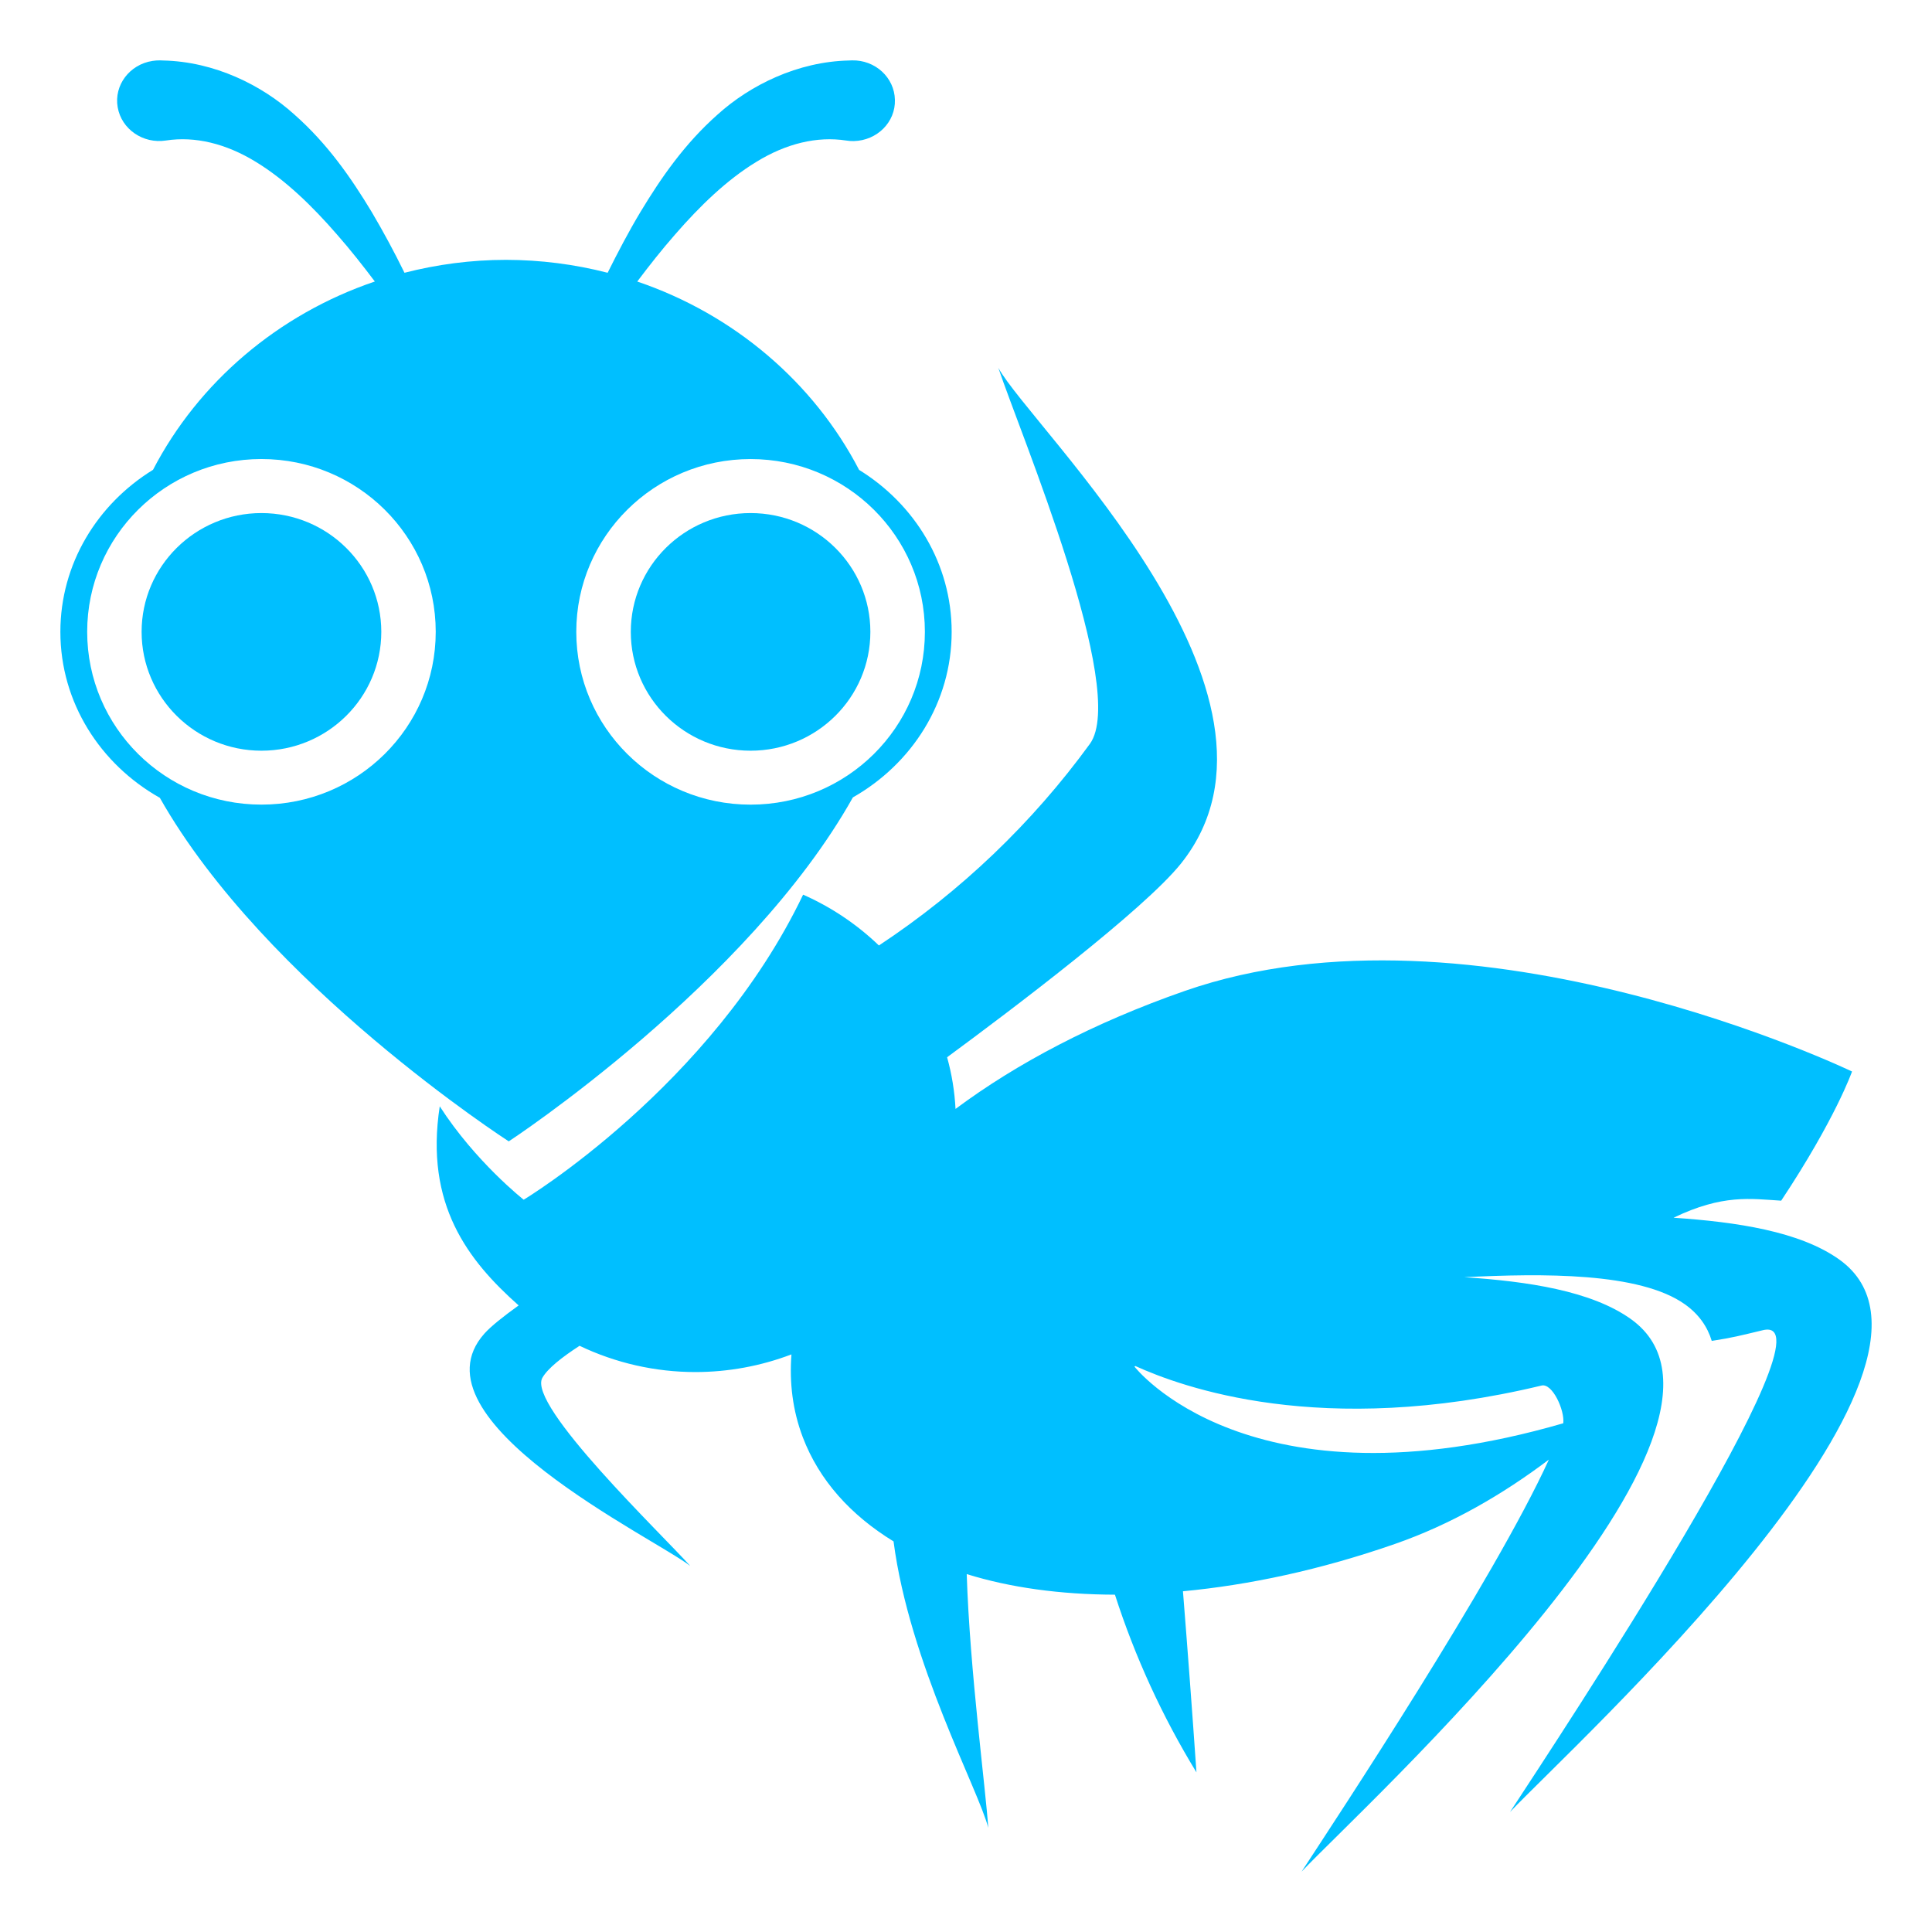
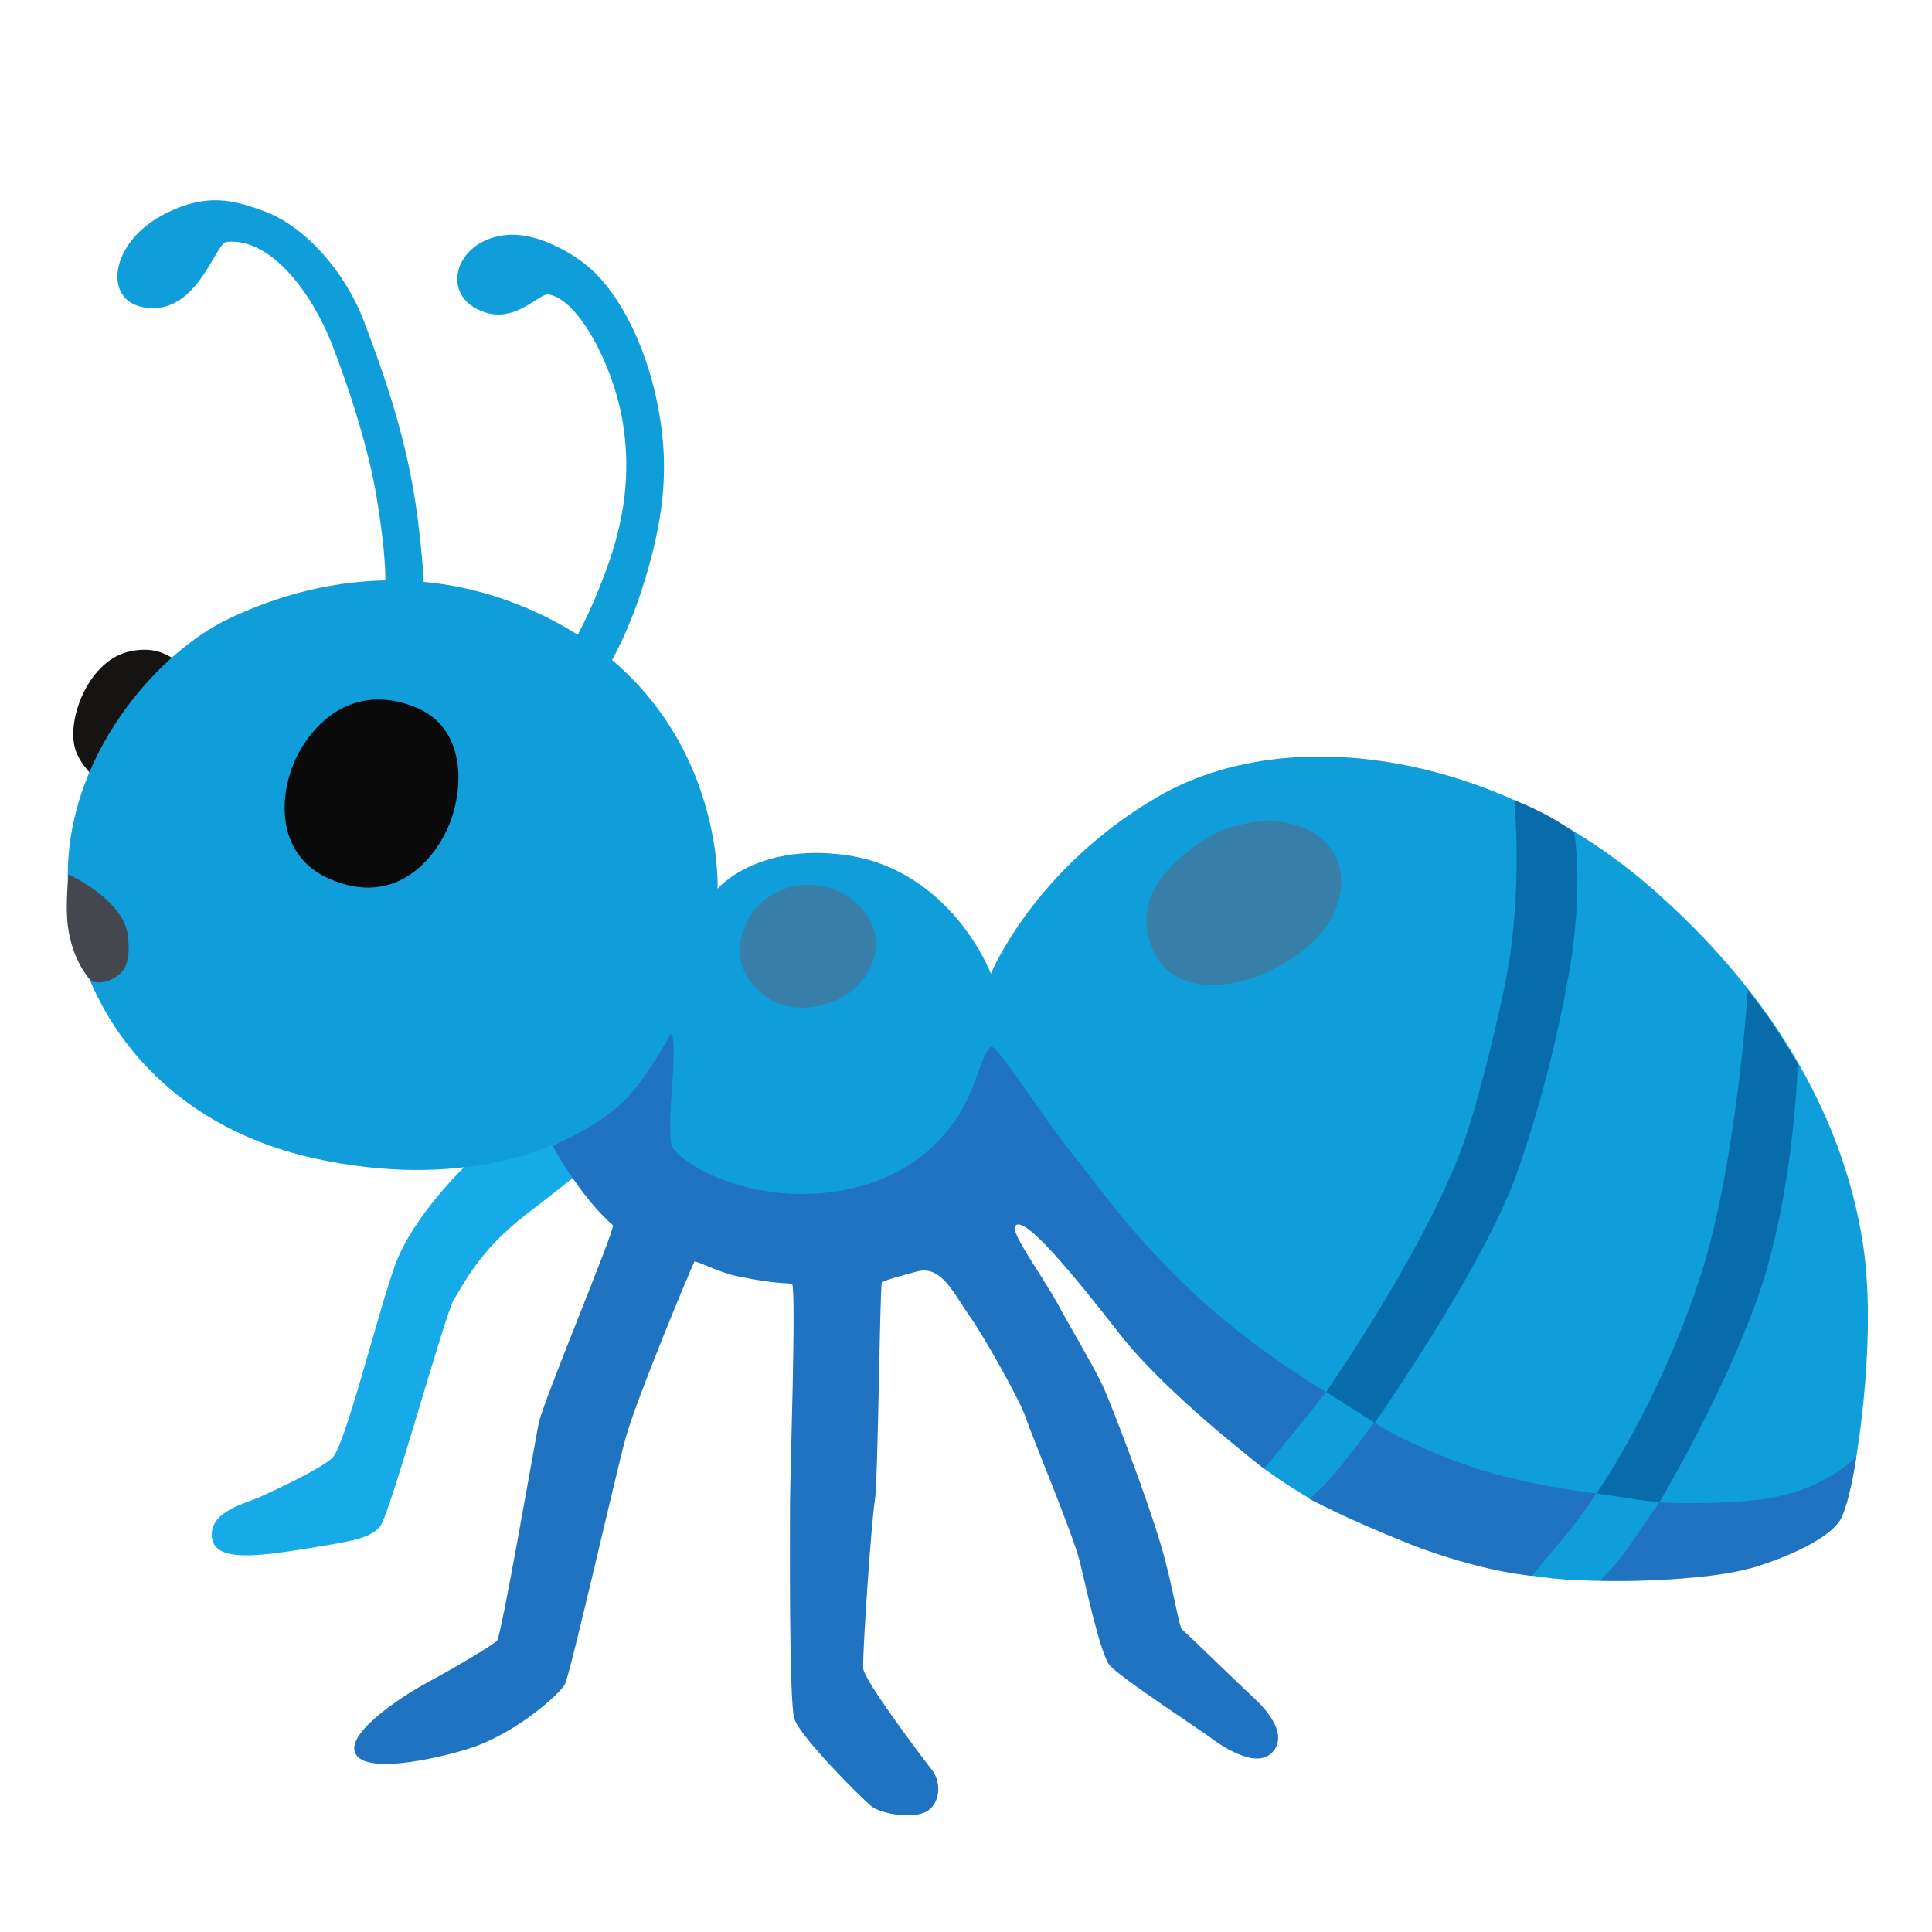
- <svg xmlns="http://www.w3.org/2000/svg" viewBox="0 0 64 64" aria-hidden="true" role="img" class="iconify iconify--emojione-monotone" preserveAspectRatio="xMidYMid meet" fill="#000000">
+ <svg xmlns="http://www.w3.org/2000/svg" viewBox="0 0 128 128" aria-hidden="true" role="img" class="iconify iconify--noto" preserveAspectRatio="xMidYMid meet" fill="#000000">
  <g id="SVGRepo_bgCarrier" stroke-width="0" />
  <g id="SVGRepo_tracerCarrier" stroke-linecap="round" stroke-linejoin="round" />
  <g id="SVGRepo_iconCarrier">
-     <path d="M60.931 41.725c-1.308-.935-3.411-1.246-5.493-1.386c1.629-.784 2.55-.628 3.566-.565c1.801-2.715 2.347-4.279 2.347-4.279s-12.507-6.014-22.106-2.668c-3.009 1.049-5.563 2.396-7.592 3.908a7.879 7.879 0 0 0-.279-1.712c2.089-1.537 6.528-4.886 7.754-6.425c4.446-5.59-4.949-14.404-6.057-16.412c.727 2.17 4.316 10.684 3.032 12.457a27.173 27.173 0 0 1-6.988 6.677a8.691 8.691 0 0 0-2.511-1.683c-3.038 6.355-9.256 10.107-9.256 10.105c.001 0-1.594-1.25-2.781-3.094c-.5 3.25.932 5.104 2.614 6.596c-.508.365-.92.693-1.132.93c-2.555 2.857 5.655 6.787 6.816 7.701c-.893-1.008-5.419-5.332-4.897-6.236c.175-.305.636-.673 1.231-1.058a8.894 8.894 0 0 0 3.84.87a8.956 8.956 0 0 0 3.179-.585c-.072.938.04 1.861.375 2.743c.542 1.426 1.589 2.584 3.007 3.452c.523 4.017 2.82 8.238 3.137 9.487c-.082-1.278-.611-5.203-.713-8.404c1.437.447 3.096.676 4.91.682a27.364 27.364 0 0 0 2.7 5.885a582.694 582.694 0 0 0-.447-5.998c2.191-.207 4.551-.707 7.023-1.568c1.855-.646 3.557-1.63 5.098-2.793c-1.82 3.99-7.033 11.875-8.191 13.648c2.015-2.137 15.886-14.742 10.91-18.303c-1.313-.939-3.43-1.25-5.521-1.388c2.575-.127 5.811-.17 7.313.901c.458.328.742.737.885 1.209c.705-.109.942-.175 1.695-.355c2.574-.619-6.776 13.51-8.377 15.961c2.013-2.136 15.881-14.742 10.909-18.3m-9.865 4.173c.361-.087.773.828.719 1.25c-10.422 3.02-14.205-1.878-14.205-1.878l.029-.019c1.518.687 6.145 2.403 13.457.647" fill="#00bfff" />
-     <path d="M28.253 26.415c1.956-1.111 3.272-3.148 3.272-5.485c0-2.253-1.224-4.229-3.066-5.364c-1.503-2.894-4.137-5.15-7.349-6.24c.402-.534.813-1.056 1.248-1.552c.821-.945 1.718-1.818 2.701-2.414c.98-.604 2.009-.854 2.97-.705c.082.014.171.02.257.018c.77-.018 1.381-.629 1.359-1.365c-.015-.74-.653-1.326-1.423-1.308l-.098.004c-1.702.037-3.272.816-4.347 1.785c-1.1.973-1.877 2.1-2.559 3.229c-.399.665-.751 1.34-1.089 2.018a13.602 13.602 0 0 0-3.365-.428c-1.165 0-2.291.153-3.365.428a29.278 29.278 0 0 0-1.088-2.018c-.682-1.129-1.461-2.256-2.565-3.229c-1.073-.969-2.639-1.748-4.341-1.785L5.299 2c-.082 0-.163.004-.247.018c-.761.117-1.28.805-1.154 1.533c.125.728.841 1.222 1.602 1.103c.958-.148 1.985.102 2.97.705c.981.596 1.877 1.469 2.697 2.414c.436.496.847 1.018 1.25 1.552c-3.211 1.089-5.845 3.345-7.348 6.238C3.225 16.698 2 18.676 2 20.93c0 2.346 1.326 4.391 3.295 5.499c3.497 6.181 11.561 11.382 11.558 11.38c0 .002 7.932-5.204 11.4-11.394m-3.389-11.208c3.189 0 5.774 2.563 5.774 5.723c0 3.164-2.585 5.725-5.774 5.725s-5.774-2.561-5.774-5.725c0-3.16 2.585-5.723 5.774-5.723M8.66 26.654c-3.189 0-5.772-2.561-5.772-5.725c0-3.16 2.583-5.723 5.772-5.723s5.774 2.563 5.774 5.723c0 3.165-2.585 5.725-5.774 5.725" fill="#00bfff" />
-     <ellipse cx="24.864" cy="20.932" rx="3.968" ry="3.936" fill="#00bfff" />
-     <path d="M8.66 16.996c-2.188 0-3.969 1.762-3.969 3.934c0 2.174 1.78 3.938 3.969 3.938c2.192 0 3.971-1.764 3.971-3.938c-.001-2.172-1.779-3.934-3.971-3.934" fill="#00bfff" />
+     <path d="M31.1 76.99s-3.75 3.47-4.97 6.95c-1.22 3.47-3.28 11.92-4.13 12.67s-3.66 2.06-4.69 2.53c-1.03.47-3.28.94-3.28 2.53s2.06 1.6 5.63 1.03s4.88-.75 5.54-1.6s4.32-14.17 4.88-15.02c.56-.84 1.6-3.19 4.79-5.63s6.85-5.44 6.85-5.44l-6.01-3.75l-4.61 5.73z" fill="#16aae9" />
+     <path d="M12.56 44.94s-1.08-2.53-4.13-1.74c-2.68.7-4.13 4.74-3.38 6.62s2.86 2.72 2.86 2.72l4.65-7.6z" fill="#151413" />
+     <path d="M15 16.03c-.75.08-1.97 5.02-5.54 4.32c-2.64-.52-2.13-4.22 1.22-6.05c3-1.64 4.93-.99 6.76-.33c2.7.97 5.4 3.94 6.71 7.41c1.31 3.47 2.87 7.83 3.52 12.95c.66 5.21.28 5.4.28 5.4l-2.53.19s.47-1.31-.47-6.99c-.53-3.21-1.83-7.25-3-10.23c-1.32-3.33-4.04-6.99-6.95-6.67z" fill="#109eda" />
+     <path d="M36.35 19.51c-.69-.12-2.44 2.3-4.9.88c-2.18-1.26-1.15-4.5 2.09-4.82c2.07-.21 4.68 1.28 5.96 2.58c1.97 2.02 3.43 5.35 4.08 8.73c.68 3.49.6 6.76-.84 11.5c-1.55 5.07-3.38 7.18-3.38 7.18l-1.97-2.02s1.36-1.88 2.82-5.91c1.06-2.94 1.69-6.19.99-10c-.66-3.53-2.88-7.79-4.85-8.12z" fill="#109eda" />
+     <path d="M15.24 40.95C10.1 43.35 3.44 51.14 4.63 60.1c.94 7.04 6.1 14.36 16.05 16.61c9.95 2.25 16.05-.94 16.05-.94l4.97-.75l4.32 6.01l12.86.09l8.45-3.47s5.89 8.38 7.83 11.33c1.94 2.96 8.38 8.17 8.38 8.17s1.74 1.3 3.53 2.3c1.69.94 9.81 4.88 17.2 5.23c12.92.62 16.81-2.98 17.63-4.01c.4-.51.83-2.52 1-3.59c.13-.84 1.51-8.79.47-15.02c-.84-5.07-3.57-14.08-13.8-23.09s-24.12-11.26-32.85-6.19c-8.23 4.78-11.07 11.73-11.07 11.73s-2.63-6.96-9.76-7.88c-5.82-.75-8.35 2.25-8.35 2.25s.56-12.67-12.2-18.4c-9.33-4.17-17.29-.84-20.1.47z" fill="#109eda" />
+     <path d="M52.31 58.78c-2.81.76-3.94 3.85-2.91 5.73c1.03 1.88 2.98 2.65 5.16 2.06c2.82-.75 3.94-3.28 3.28-5.16c-.65-1.87-3.09-3.28-5.53-2.63z" fill="#377ea9" />
+     <path d="M76.52 63.2c1.31 2.63 5.21 2.7 8.82.47c3.94-2.44 4.13-5.91 2.72-7.6c-1.94-2.33-5.91-1.97-8.35-.38c-2.44 1.59-4.9 4.08-3.19 7.51z" fill="#377ea9" />
+     <path d="M19.93 49.63c-1.49 2.52-1.89 6.93 1.88 8.59c4.32 1.9 6.99-1.2 7.98-3.66c.94-2.35 1.09-6.34-2.25-7.7c-3.5-1.42-6.13.28-7.61 2.77z" fill="#0a0a0a" />
+     <path d="M8.48 62.02c.13 1.32 0 2.16-.75 2.67c-.93.64-1.67.32-1.67.32s-1.27-1.23-1.57-3.7c-.17-1.37.05-3.38.05-3.38s3.7 1.7 3.94 4.09z" fill="#44484e" />
+     <path d="M44.43 68.5c.63.21-.42 6.55.14 7.53c.56.99 4.72 3.66 10.42 2.96c5.7-.7 8.24-4.26 9.15-6.26c.58-1.26 1.13-3.31 1.55-3.38c.42-.07 3.38 4.65 5.42 7.18c2.04 2.53 3.31 4.58 7.39 8.59s9.36 7.11 9.36 7.11s-1.1 1.39-1.99 2.49l-2.11 2.58s-6.42-4.86-9.62-8.97c-3.12-4.01-6.4-8-6.9-7.07c-.25.46 1.89 3.4 2.78 5.03c1.27 2.32 2.64 4.58 3.17 5.81c.51 1.19 2.69 6.77 3.77 10.42c.7 2.39 1.15 5.25 1.34 5.42c.53.46 3.87 3.73 4.72 4.5c.84.77 2.39 2.46 1.27 3.66c-1.13 1.2-3.59-.6-4.15-1.02s-5.98-3.98-6.62-4.75c-.63-.77-1.56-5.16-1.97-6.83c-.46-1.87-3.17-8.31-3.59-9.57c-.42-1.27-2.96-5.68-3.66-6.65c-1.09-1.51-1.9-3.52-3.59-3.03c-.84.25-1.58.39-2.29.7c-.14.92-.25 13.34-.46 14.47c-.21 1.13-.84 10.28-.77 11.12c.07.84 4.08 6.12 4.58 6.76c.49.63.63 1.9-.21 2.6c-.84.7-3.17.28-3.8-.21c-.63-.49-4.79-4.65-5.14-5.84c-.35-1.2-.28-12.32-.28-14.15s.42-14.08.14-14.64c-.42-.07-1.16 0-3.55-.49c-1.37-.28-2.5-.95-2.92-.99c-.21.39-3.87 9.15-4.58 11.76c-.7 2.6-3.66 15.63-4.01 16.26c-.35.63-3.17 3.2-6.26 4.22c-1.62.53-6.55 1.76-7.53.49c-.99-1.27 2.75-3.8 4.72-4.86c1.97-1.06 4.29-2.46 4.58-2.75c.28-.28 2.46-12.88 2.75-14.36s5-12.67 4.93-13.16c-2.18-1.9-4.01-5.28-4.01-5.28s2.71-1.06 4.68-2.89c1.55-1.5 3.15-4.51 3.15-4.51z" fill="#1f73c1" />
+     <path d="M91.05 94.24s-1.35 1.82-2.21 2.89c-1.1 1.36-2.09 2.18-2.09 2.18s4.76 2.33 7.61 3.35c4.42 1.57 7.13 1.74 7.13 1.74s1.35-1.6 2.2-2.63c1.13-1.36 2.06-2.82 2.06-2.82s-4.8-.58-8.17-1.74c-4.52-1.54-6.53-2.97-6.53-2.97z" fill="#1f73c1" />
+     <path d="M109.92 99.54s-1.27 1.88-2.16 3.15c-.7 1-1.74 2.02-1.74 2.02s6.81.21 10.45-.95c2-.64 4.45-1.72 5.34-2.89c.65-.84 1.17-4.36 1.17-4.36s-2.18 2.39-6.57 2.86c-3.27.36-6.49.17-6.49.17z" fill="#1f73c1" />
+     <path d="M105.76 98.95s.45.06 1.93.29c2.03.31 2.27.26 2.27.26s4.53-7.64 6.69-14.11c2.23-6.7 2.46-14.92 2.46-14.92s-1.2-1.97-1.67-2.67s-1.64-2.21-1.64-2.21s-.76 11.57-3.1 18.82c-2.79 8.66-6.94 14.54-6.94 14.54z" fill="#096caa" />
+     <path d="M87.86 92.22s6.86-9.87 9.22-16.82c1.06-3.12 2.57-9.4 2.96-12.07c.79-5.49.28-10.31.28-10.31s1.03.37 2.29 1.06c.77.42 1.69 1.06 1.69 1.06s.66 3.81-.39 9.57c-.81 4.47-1.96 8.91-3.41 13.02c-2.22 6.26-9.42 16.54-9.42 16.54l-3.22-2.05z" fill="#096caa" />
  </g>
</svg>
